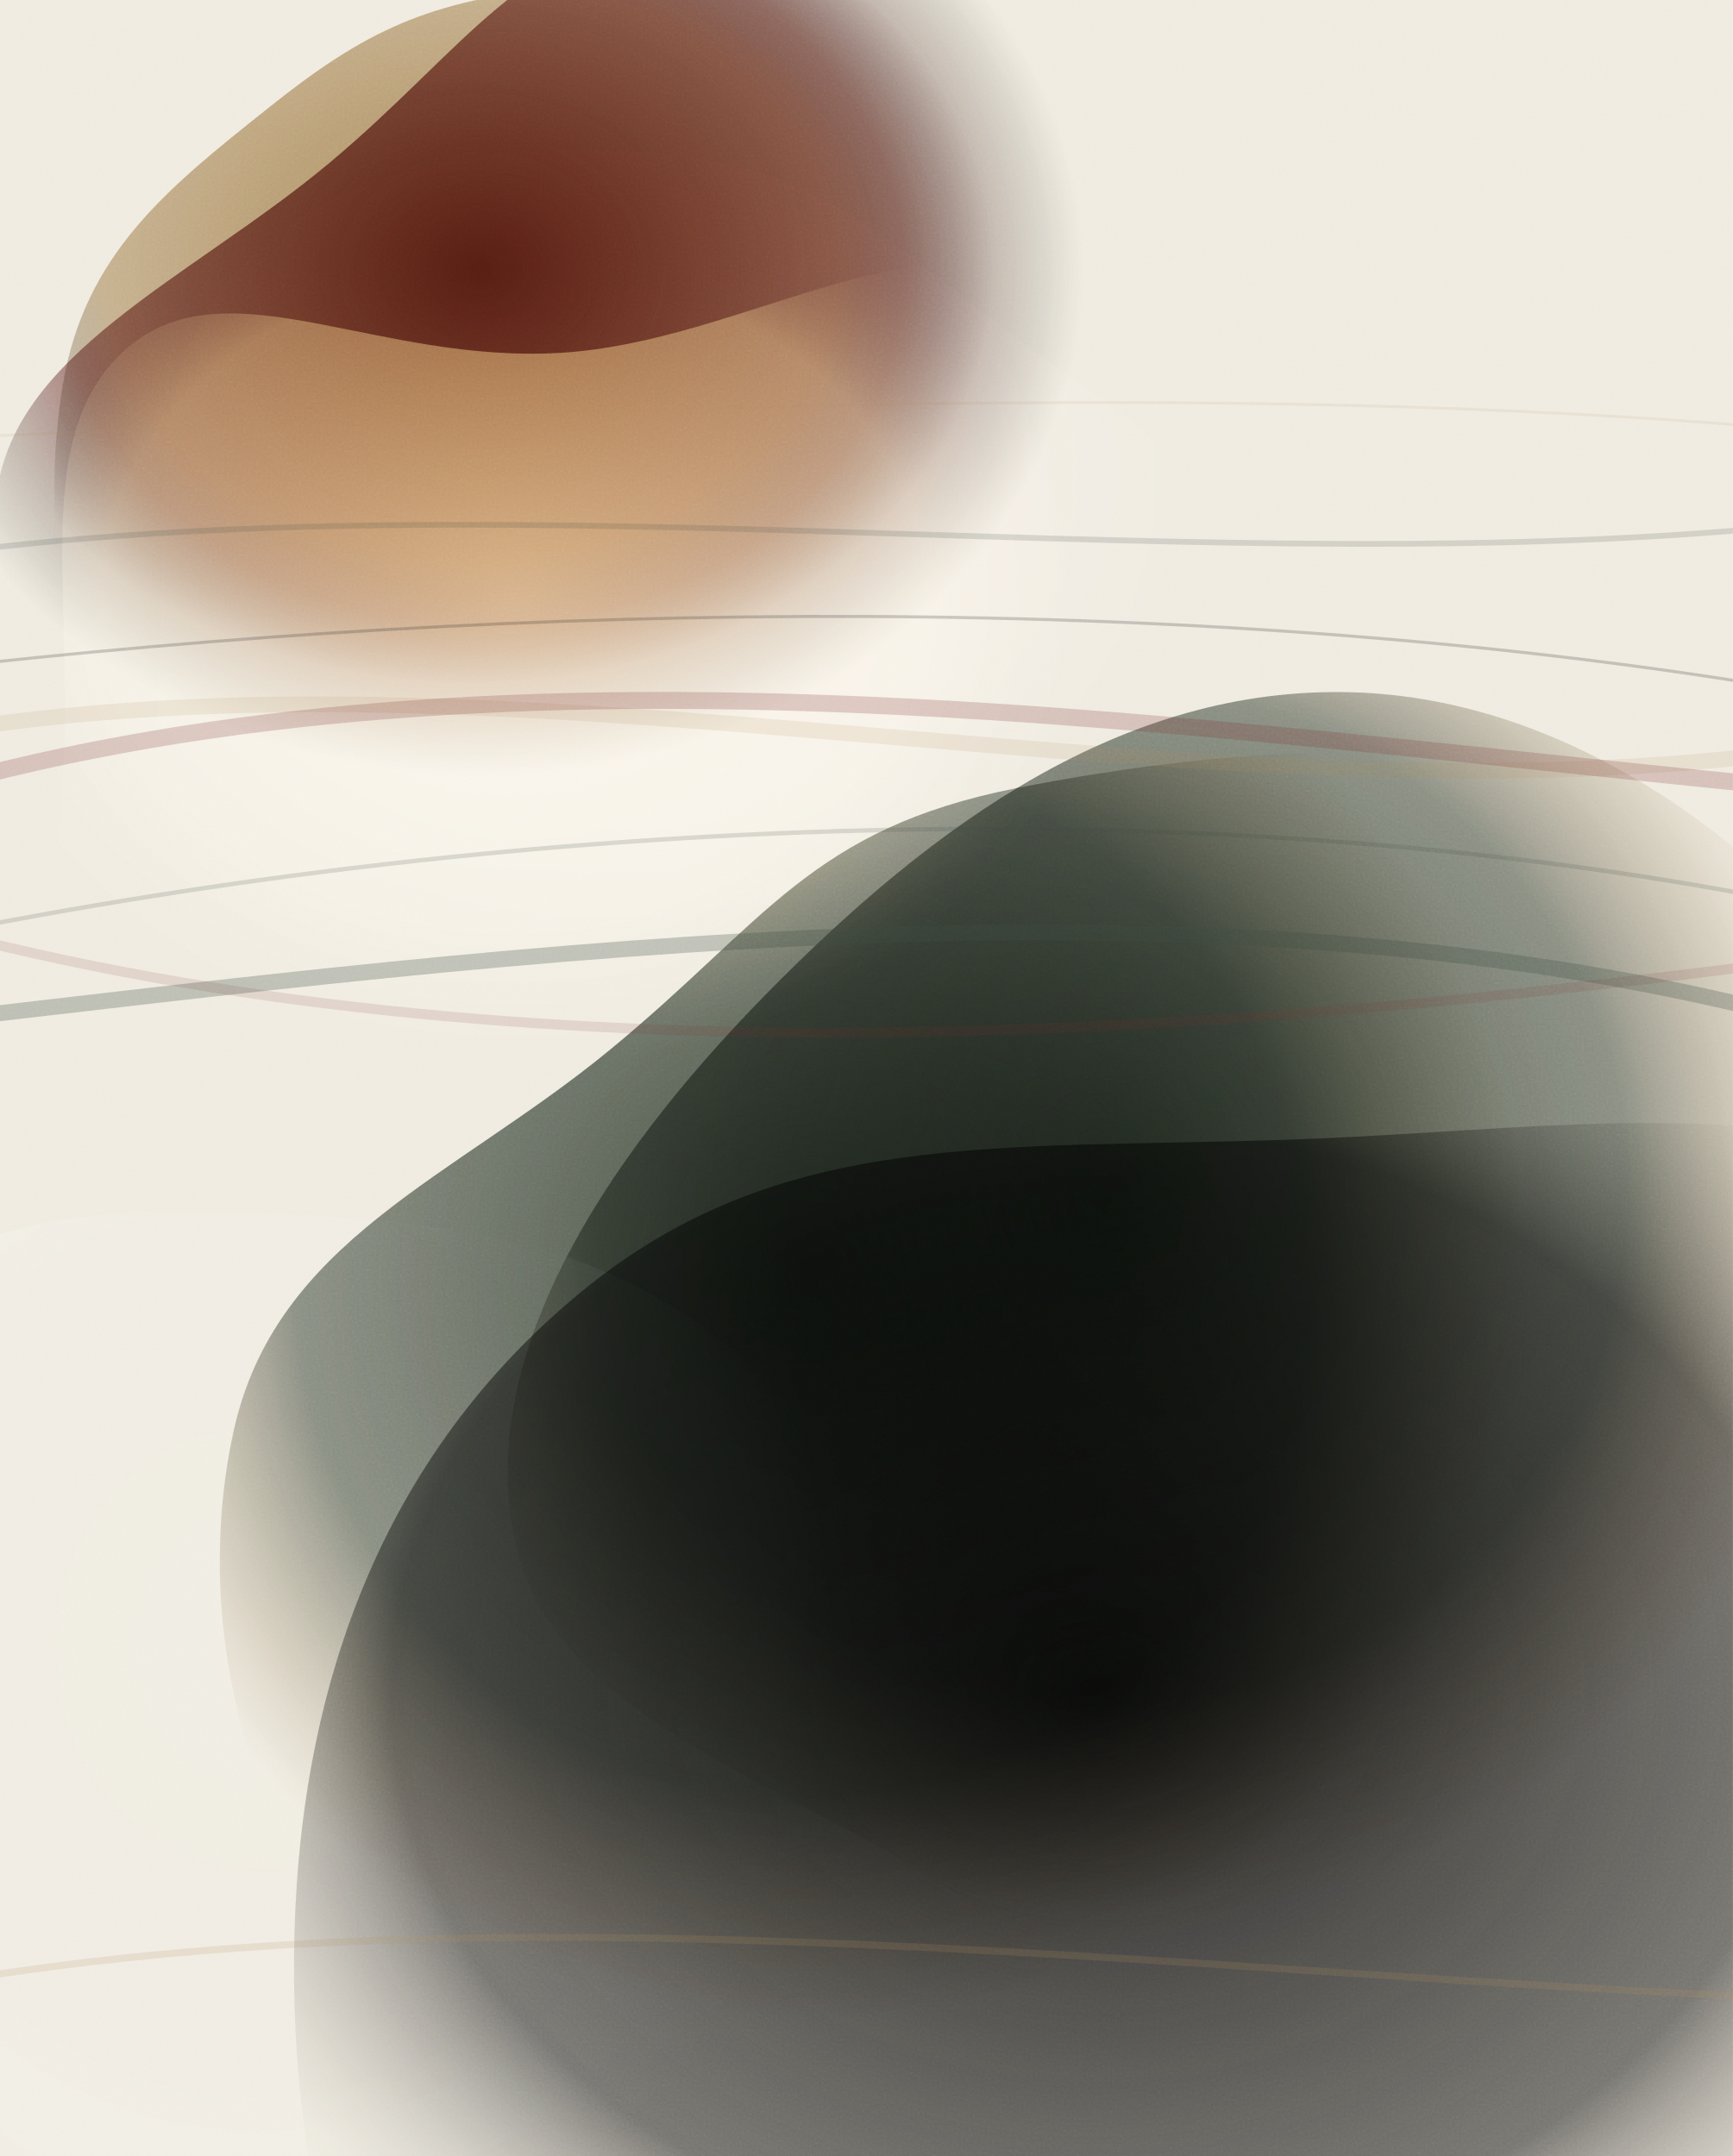
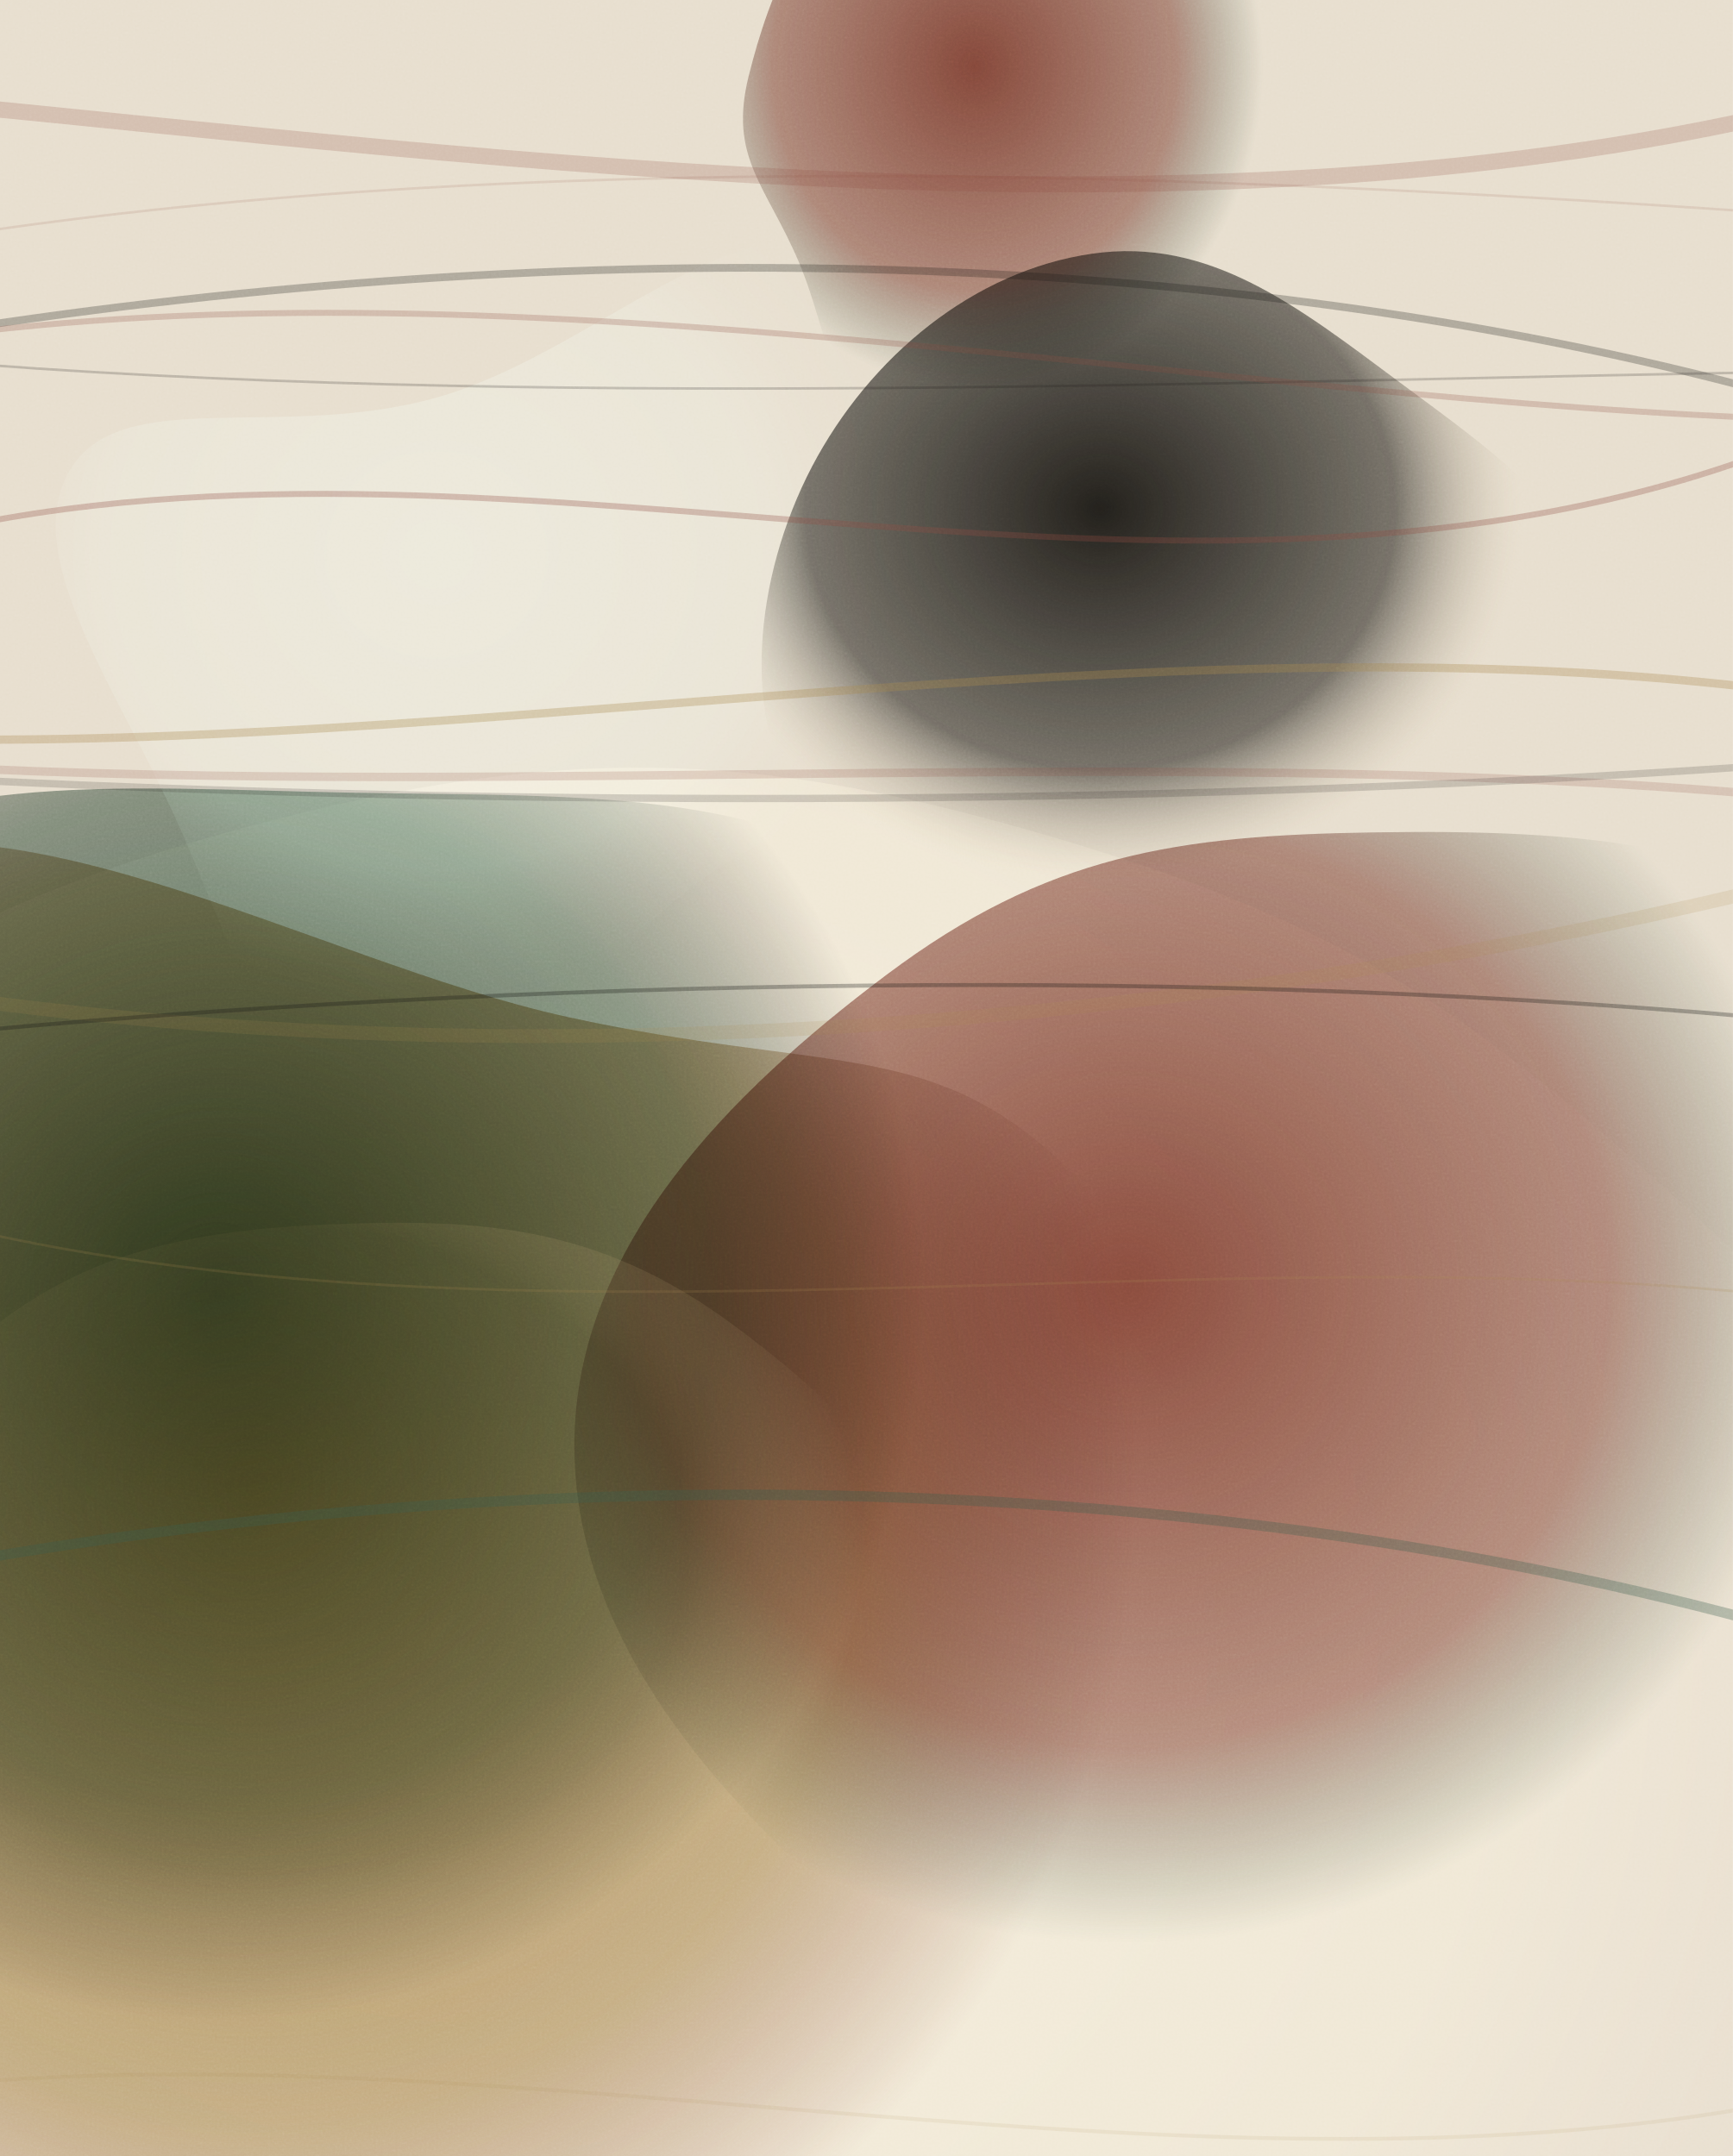
<svg xmlns="http://www.w3.org/2000/svg" viewBox="0 0 900 1120" preserveAspectRatio="xMidYMid slice" role="img">
  <defs>
    <filter id="g13" x="-10%" y="-10%" width="120%" height="120%">
      <feTurbulence type="fractalNoise" baseFrequency="0.8" numOctaves="3" seed="13" result="n" />
      <feColorMatrix in="n" type="saturate" values="0" />
      <feComponentTransfer>
        <feFuncA type="linear" slope="0.42" />
      </feComponentTransfer>
    </filter>
    <radialGradient id="rg13_0" cx="40%" cy="35%">
-       <stop offset="0%" stop-color="#7A2E2E" stop-opacity=".95" />
-       <stop offset="70%" stop-color="#7A2E2E" stop-opacity=".55" />
-       <stop offset="100%" stop-color="#3D4A3F" stop-opacity="0" />
+       <stop offset="0%" stop-color="#A8874B" stop-opacity=".95" />
+       <stop offset="70%" stop-color="#A8874B" stop-opacity=".55" />
+       <stop offset="100%" stop-color="#8C4A3F" stop-opacity="0" />
    </radialGradient>
    <radialGradient id="rg13_1" cx="40%" cy="35%">
-       <stop offset="0%" stop-color="#3D4A3F" stop-opacity=".95" />
-       <stop offset="70%" stop-color="#3D4A3F" stop-opacity=".55" />
-       <stop offset="100%" stop-color="#B08D57" stop-opacity="0" />
+       <stop offset="0%" stop-color="#8C4A3F" stop-opacity=".95" />
+       <stop offset="70%" stop-color="#8C4A3F" stop-opacity=".55" />
+       <stop offset="100%" stop-color="#3A5A4A" stop-opacity="0" />
    </radialGradient>
    <radialGradient id="rg13_2" cx="40%" cy="35%">
-       <stop offset="0%" stop-color="#B08D57" stop-opacity=".95" />
-       <stop offset="70%" stop-color="#B08D57" stop-opacity=".55" />
-       <stop offset="100%" stop-color="#1A1A1A" stop-opacity="0" />
+       <stop offset="0%" stop-color="#3A5A4A" stop-opacity=".95" />
+       <stop offset="70%" stop-color="#3A5A4A" stop-opacity=".55" />
+       <stop offset="100%" stop-color="#1B1A17" stop-opacity="0" />
    </radialGradient>
    <radialGradient id="rg13_3" cx="40%" cy="35%">
-       <stop offset="0%" stop-color="#1A1A1A" stop-opacity=".95" />
-       <stop offset="70%" stop-color="#1A1A1A" stop-opacity=".55" />
-       <stop offset="100%" stop-color="#EFEBE1" stop-opacity="0" />
+       <stop offset="0%" stop-color="#1B1A17" stop-opacity=".95" />
+       <stop offset="70%" stop-color="#1B1A17" stop-opacity=".55" />
+       <stop offset="100%" stop-color="#E7DECE" stop-opacity="0" />
    </radialGradient>
  </defs>
-   <rect width="900" height="1120" fill="#EFEBE1" />
-   <path d="M672.3,333.9 C680.3,407.8 624.4,495.8 558.2,537.6 C492.1,579.4 429.5,541.9 341.6,543.1 C253.6,544.2 170.4,585.3 118.7,543.5 C67.0,501.6 81.0,415.8 83.1,333.9 C85.2,252.1 77.5,185.2 129.2,134.3 C180.9,83.4 263.8,72.9 341.6,79.6 C419.3,86.4 451.8,117.2 518.0,168.1 C584.1,219.0 664.2,260.0 672.3,333.9 Z" fill="url(#rg13_0)" style="mix-blend-mode:screen" />
-   <path d="M1036.0,801.6 C1027.9,901.9 1015.0,972.6 948.1,1033.4 C881.3,1094.2 790.5,1114.7 701.5,1105.6 C612.5,1096.5 590.0,1048.9 503.2,988.1 C416.4,927.3 288.6,896.0 267.6,801.6 C246.6,707.2 311.2,604.7 398.0,516.3 C484.8,427.9 583.4,356.5 701.5,359.6 C819.6,362.7 921.6,443.5 988.5,531.9 C1055.4,620.3 1044.0,701.3 1036.0,801.6 Z" fill="url(#rg13_1)" style="mix-blend-mode:multiply" />
-   <path d="M567.6,200.0 C572.8,276.9 564.0,365.1 508.7,404.4 C453.4,443.7 376.6,398.0 291.2,396.5 C205.8,394.9 133.6,436.1 81.8,396.8 C30.1,357.5 21.3,268.0 32.6,200.0 C44.0,131.9 86.9,97.9 138.7,56.6 C190.4,15.2 222.3,0.6 291.2,-6.8 C360.1,-14.2 427.8,-21.7 483.1,19.6 C538.4,61.0 562.5,123.0 567.6,200.0 Z" fill="url(#rg13_2)" style="mix-blend-mode:multiply" />
-   <path d="M490.4,917.7 C497.2,1004.7 493.4,1079.2 432.1,1151.1 C370.7,1223.1 281.1,1279.3 183.8,1277.4 C86.4,1275.6 1.2,1213.9 -54.8,1142.0 C-110.9,1070.0 -93.5,1010.2 -96.4,917.7 C-99.3,825.3 -125.4,736.7 -69.3,679.8 C-13.3,622.9 90.3,625.8 183.8,633.1 C277.2,640.4 336.6,659.5 397.9,716.4 C459.2,773.4 483.6,830.8 490.4,917.7 Z" fill="url(#rg13_3)" style="mix-blend-mode:screen" />
-   <path d="M588.4,260.1 C574.8,342.0 587.6,393.3 541.4,432.9 C495.3,472.4 438.0,451.3 357.6,457.7 C277.2,464.1 211.5,504.5 139.6,465.0 C67.7,425.4 -8.2,336.1 -2.0,260.1 C4.3,184.0 99.1,144.8 171.0,84.7 C242.9,24.5 269.9,-28.2 357.6,-40.5 C445.3,-52.7 563.2,-36.7 609.4,23.4 C655.5,83.5 602.0,178.2 588.4,260.1 Z" fill="url(#rg13_0)" style="mix-blend-mode:multiply" />
-   <path d="M800.6,744.0 C777.5,844.2 791.0,856.4 736.5,940.0 C682.0,1023.6 633.6,1141.0 528.0,1161.9 C422.5,1182.7 290.0,1127.8 208.7,1044.3 C127.3,960.7 99.6,843.8 121.2,744.0 C142.8,644.3 235.4,612.3 316.7,545.4 C398.1,478.5 420.9,430.6 528.0,409.4 C635.2,388.2 797.7,372.4 852.2,439.3 C906.8,506.2 823.8,643.9 800.6,744.0 Z" fill="url(#rg13_1)" style="mix-blend-mode:multiply" />
-   <path d="M634.2,388.1 C630.2,479.4 592.5,563.9 523.9,607.0 C455.2,650.0 385.3,602.2 291.0,603.3 C196.7,604.5 103.7,655.6 52.2,612.6 C0.7,569.5 30.1,474.9 33.4,388.1 C36.6,301.4 16.9,219.8 68.4,178.9 C120.0,137.9 196.0,188.9 291.0,183.3 C386.1,177.6 475.1,109.6 543.7,150.6 C612.4,191.5 638.2,296.8 634.2,388.1 Z" fill="url(#rg13_2)" style="mix-blend-mode:screen" />
-   <path d="M1194.7,1016.9 C1194.5,1165.8 1171.0,1312.1 1066.1,1388.8 C961.2,1465.6 824.2,1404.8 670.4,1400.6 C516.5,1396.5 400.2,1444.8 296.7,1368.1 C193.2,1291.3 151.6,1156.3 152.7,1016.9 C153.8,877.4 198.6,755.7 302.2,670.8 C405.7,585.8 517.4,597.3 670.4,592.0 C823.3,586.6 962.3,558.9 1067.1,643.9 C1172.0,728.9 1194.9,867.9 1194.7,1016.9 Z" fill="url(#rg13_3)" style="mix-blend-mode:multiply" />
-   <path d="M-40,382 C270,327 630,434 940,389" stroke="#B08D57" stroke-width="8.2" fill="none" opacity="0.14" stroke-linecap="round" />
-   <path d="M-40,481 C270,565 630,539 940,498" stroke="#7A2E2E" stroke-width="5.2" fill="none" opacity="0.13" stroke-linecap="round" />
-   <path d="M-40,348 C270,312 630,306 940,360" stroke="#1A1A1A" stroke-width="1.6" fill="none" opacity="0.21" stroke-linecap="round" />
-   <path d="M-40,411 C270,322 630,381 940,410" stroke="#7A2E2E" stroke-width="8.8" fill="none" opacity="0.22" stroke-linecap="round" />
-   <path d="M-40,531 C270,495 630,447 940,531" stroke="#3D4A3F" stroke-width="8.3" fill="none" opacity="0.28" stroke-linecap="round" />
-   <path d="M-40,289 C270,246 630,305 940,272" stroke="#3D4A3F" stroke-width="3.0" fill="none" opacity="0.17" stroke-linecap="round" />
-   <path d="M-40,228 C270,215 630,195 940,224" stroke="#B08D57" stroke-width="1.5" fill="none" opacity="0.11" stroke-linecap="round" />
-   <path d="M-40,1032 C270,976 630,1028 940,1038" stroke="#B08D57" stroke-width="3.7" fill="none" opacity="0.17" stroke-linecap="round" />
-   <path d="M-40,487 C270,424 630,407 940,471" stroke="#3D4A3F" stroke-width="2.3" fill="none" opacity="0.17" stroke-linecap="round" />
+   <rect width="900" height="1120" fill="#E7DECE" />
+   <path d="M1179.0,1011.7 C1196.7,1169.7 1111.1,1328.0 985.5,1436.7 C860.0,1545.5 724.2,1500.0 551.2,1555.5 C378.2,1611.0 267.5,1748.4 120.4,1714.4 C-26.8,1680.5 -81.7,1526.4 -184.6,1385.9 C-287.5,1245.4 -390.6,1164.0 -394.3,1011.7 C-398.1,859.5 -314.1,742.8 -203.4,624.8 C-92.6,506.8 6.4,458.8 159.3,421.7 C312.2,384.6 413.5,394.1 561.1,439.2 C708.7,484.3 773.7,532.5 897.3,647.0 C1020.9,761.5 1161.4,853.8 1179.0,1011.7 Z" fill="url(#rg13_0)" style="mix-blend-mode:screen" />
+   <path d="M1000.0,744.8 C982.8,826.9 946.6,837.5 889.4,909.6 C832.3,981.7 802.8,1087.9 714.1,1105.4 C625.4,1122.9 528.9,1069.2 445.8,997.0 C362.6,924.9 295.5,842.9 298.4,744.8 C301.4,646.7 377.3,568.8 460.4,506.4 C543.6,443.9 611.1,433.9 714.1,432.4 C817.1,430.9 918.4,436.5 975.6,499.0 C1032.8,561.5 1017.2,662.7 1000.0,744.8 Z" fill="url(#rg13_1)" style="mix-blend-mode:multiply" />
+   <path d="M523.1,760.3 C531.1,880.7 591.6,1001.2 523.6,1080.2 C455.6,1159.2 300.9,1172.8 183.3,1155.4 C65.6,1138.1 6.8,1072.4 -64.7,993.4 C-136.3,914.4 -161.5,865.5 -174.3,760.3 C-187.0,655.0 -200.1,536.8 -128.6,467.1 C-57.1,397.4 60.8,409.6 183.3,411.8 C305.7,414.0 415.5,408.4 483.5,478.1 C551.4,547.8 515.0,639.8 523.1,760.3 Z" fill="url(#rg13_2)" style="mix-blend-mode:multiply" />
+   <path d="M508.7,880.3 C509.5,958.8 449.0,1031.9 381.3,1078.5 C313.7,1125.1 257.4,1110.7 170.4,1113.1 C83.5,1115.5 0.3,1137.1 -53.3,1090.6 C-106.8,1044.0 -104.1,957.9 -97.2,880.3 C-90.3,802.6 -72.4,751.2 -18.8,702.4 C34.7,653.5 91.2,639.4 170.4,636.1 C249.7,632.7 309.7,636.9 377.4,685.8 C445.0,734.6 507.9,801.7 508.7,880.3 Z" fill="url(#rg13_3)" style="mix-blend-mode:screen" />
+   <path d="M635.8,841.2 C655.7,955.5 716.6,1063.9 648.4,1173.6 C580.1,1283.2 426.0,1399.0 294.8,1389.5 C163.5,1379.9 95.8,1235.4 -8.0,1125.7 C-111.7,1016.1 -202.8,974.9 -223.9,841.2 C-245.1,707.5 -217.4,519.8 -113.6,457.3 C-9.9,394.7 162.2,499.4 294.8,528.3 C427.3,557.3 481.0,539.4 549.3,601.9 C617.5,664.5 616.0,726.9 635.8,841.2 Z" fill="url(#rg13_0)" style="mix-blend-mode:multiply" />
+   <path d="M686.3,93.8 C685.6,147.9 664.2,198.0 621.6,227.1 C579.0,256.2 514.6,257.4 473.2,239.2 C431.9,221.0 431.8,176.1 414.9,136.2 C398.0,96.3 378.3,82.0 388.8,39.6 C399.3,-2.7 420.2,-58.9 467.4,-75.6 C514.7,-92.2 581.3,-77.4 625.0,-43.5 C668.8,-9.7 686.9,39.7 686.3,93.8 Z" fill="url(#rg13_1)" style="mix-blend-mode:multiply" />
+   <path d="M520.2,343.3 C504.1,409.4 423.3,411.6 359.1,461.0 C294.9,510.4 253.3,598.4 199.3,590.2 C145.2,582.1 121.4,489.9 89.0,420.4 C56.5,350.9 9.8,285.6 37.2,242.8 C64.6,200.1 145.6,229.1 226.1,206.7 C306.5,184.3 380.7,103.5 439.5,130.8 C498.4,158.1 536.3,277.3 520.2,343.3 Z" fill="url(#rg13_2)" style="mix-blend-mode:screen" />
+   <path d="M833.8,330.2 C841.1,391.5 814.2,476.5 763.5,505.0 C712.9,533.5 650.1,489.5 580.7,472.5 C511.3,455.6 448.2,466.3 416.4,420.3 C384.5,374.3 391.5,300.3 421.6,242.6 C451.8,184.9 506.0,140.6 567.1,131.8 C628.1,123.0 673.6,158.9 726.9,198.6 C780.3,238.3 826.5,269.0 833.8,330.2 Z" fill="url(#rg13_3)" style="mix-blend-mode:multiply" />
+   <path d="M-40,815 C270,758 630,760 940,850" stroke="#3A5A4A" stroke-width="5.4" fill="none" opacity="0.32" stroke-linecap="round" />
+   <path d="M-40,187 C270,213 630,198 940,193" stroke="#1B1A17" stroke-width="1.3" fill="none" opacity="0.21" stroke-linecap="round" />
+   <path d="M-40,384 C270,389 630,317 940,361" stroke="#A8874B" stroke-width="4.3" fill="none" opacity="0.32" stroke-linecap="round" />
+   <path d="M-40,633 C270,712 630,637 940,675" stroke="#A8874B" stroke-width="1.3" fill="none" opacity="0.18" stroke-linecap="round" />
+   <path d="M-40,174 C270,124 630,121 940,210" stroke="#1B1A17" stroke-width="4.0" fill="none" opacity="0.27" stroke-linecap="round" />
+   <path d="M-40,176 C270,132 630,209 940,218" stroke="#8C4A3F" stroke-width="3.1" fill="none" opacity="0.24" stroke-linecap="round" />
+   <path d="M-40,398 C270,415 630,385 940,415" stroke="#8C4A3F" stroke-width="4.4" fill="none" opacity="0.18" stroke-linecap="round" />
+   <path d="M-40,516 C270,562 630,534 940,456" stroke="#A8874B" stroke-width="7.2" fill="none" opacity="0.15" stroke-linecap="round" />
+   <path d="M-40,538 C270,508 630,501 940,531" stroke="#1B1A17" stroke-width="2.1" fill="none" opacity="0.31" stroke-linecap="round" />
+   <path d="M-40,125 C270,75 630,90 940,112" stroke="#8C4A3F" stroke-width="1.3" fill="none" opacity="0.13" stroke-linecap="round" />
+   <path d="M-40,404 C270,420 630,419 940,396" stroke="#1B1A17" stroke-width="3.8" fill="none" opacity="0.17" stroke-linecap="round" />
+   <path d="M-40,1084 C270,1052 630,1154 940,1089" stroke="#A8874B" stroke-width="2.0" fill="none" opacity="0.10" stroke-linecap="round" />
+   <path d="M-40,278 C270,204 630,356 940,226" stroke="#8C4A3F" stroke-width="3.1" fill="none" opacity="0.30" stroke-linecap="round" />
+   <path d="M-40,53 C270,83 630,131 940,55" stroke="#8C4A3F" stroke-width="8.4" fill="none" opacity="0.21" stroke-linecap="round" />
  <rect width="900" height="1120" filter="url(#g13)" opacity=".33" style="mix-blend-mode:overlay" />
</svg>
